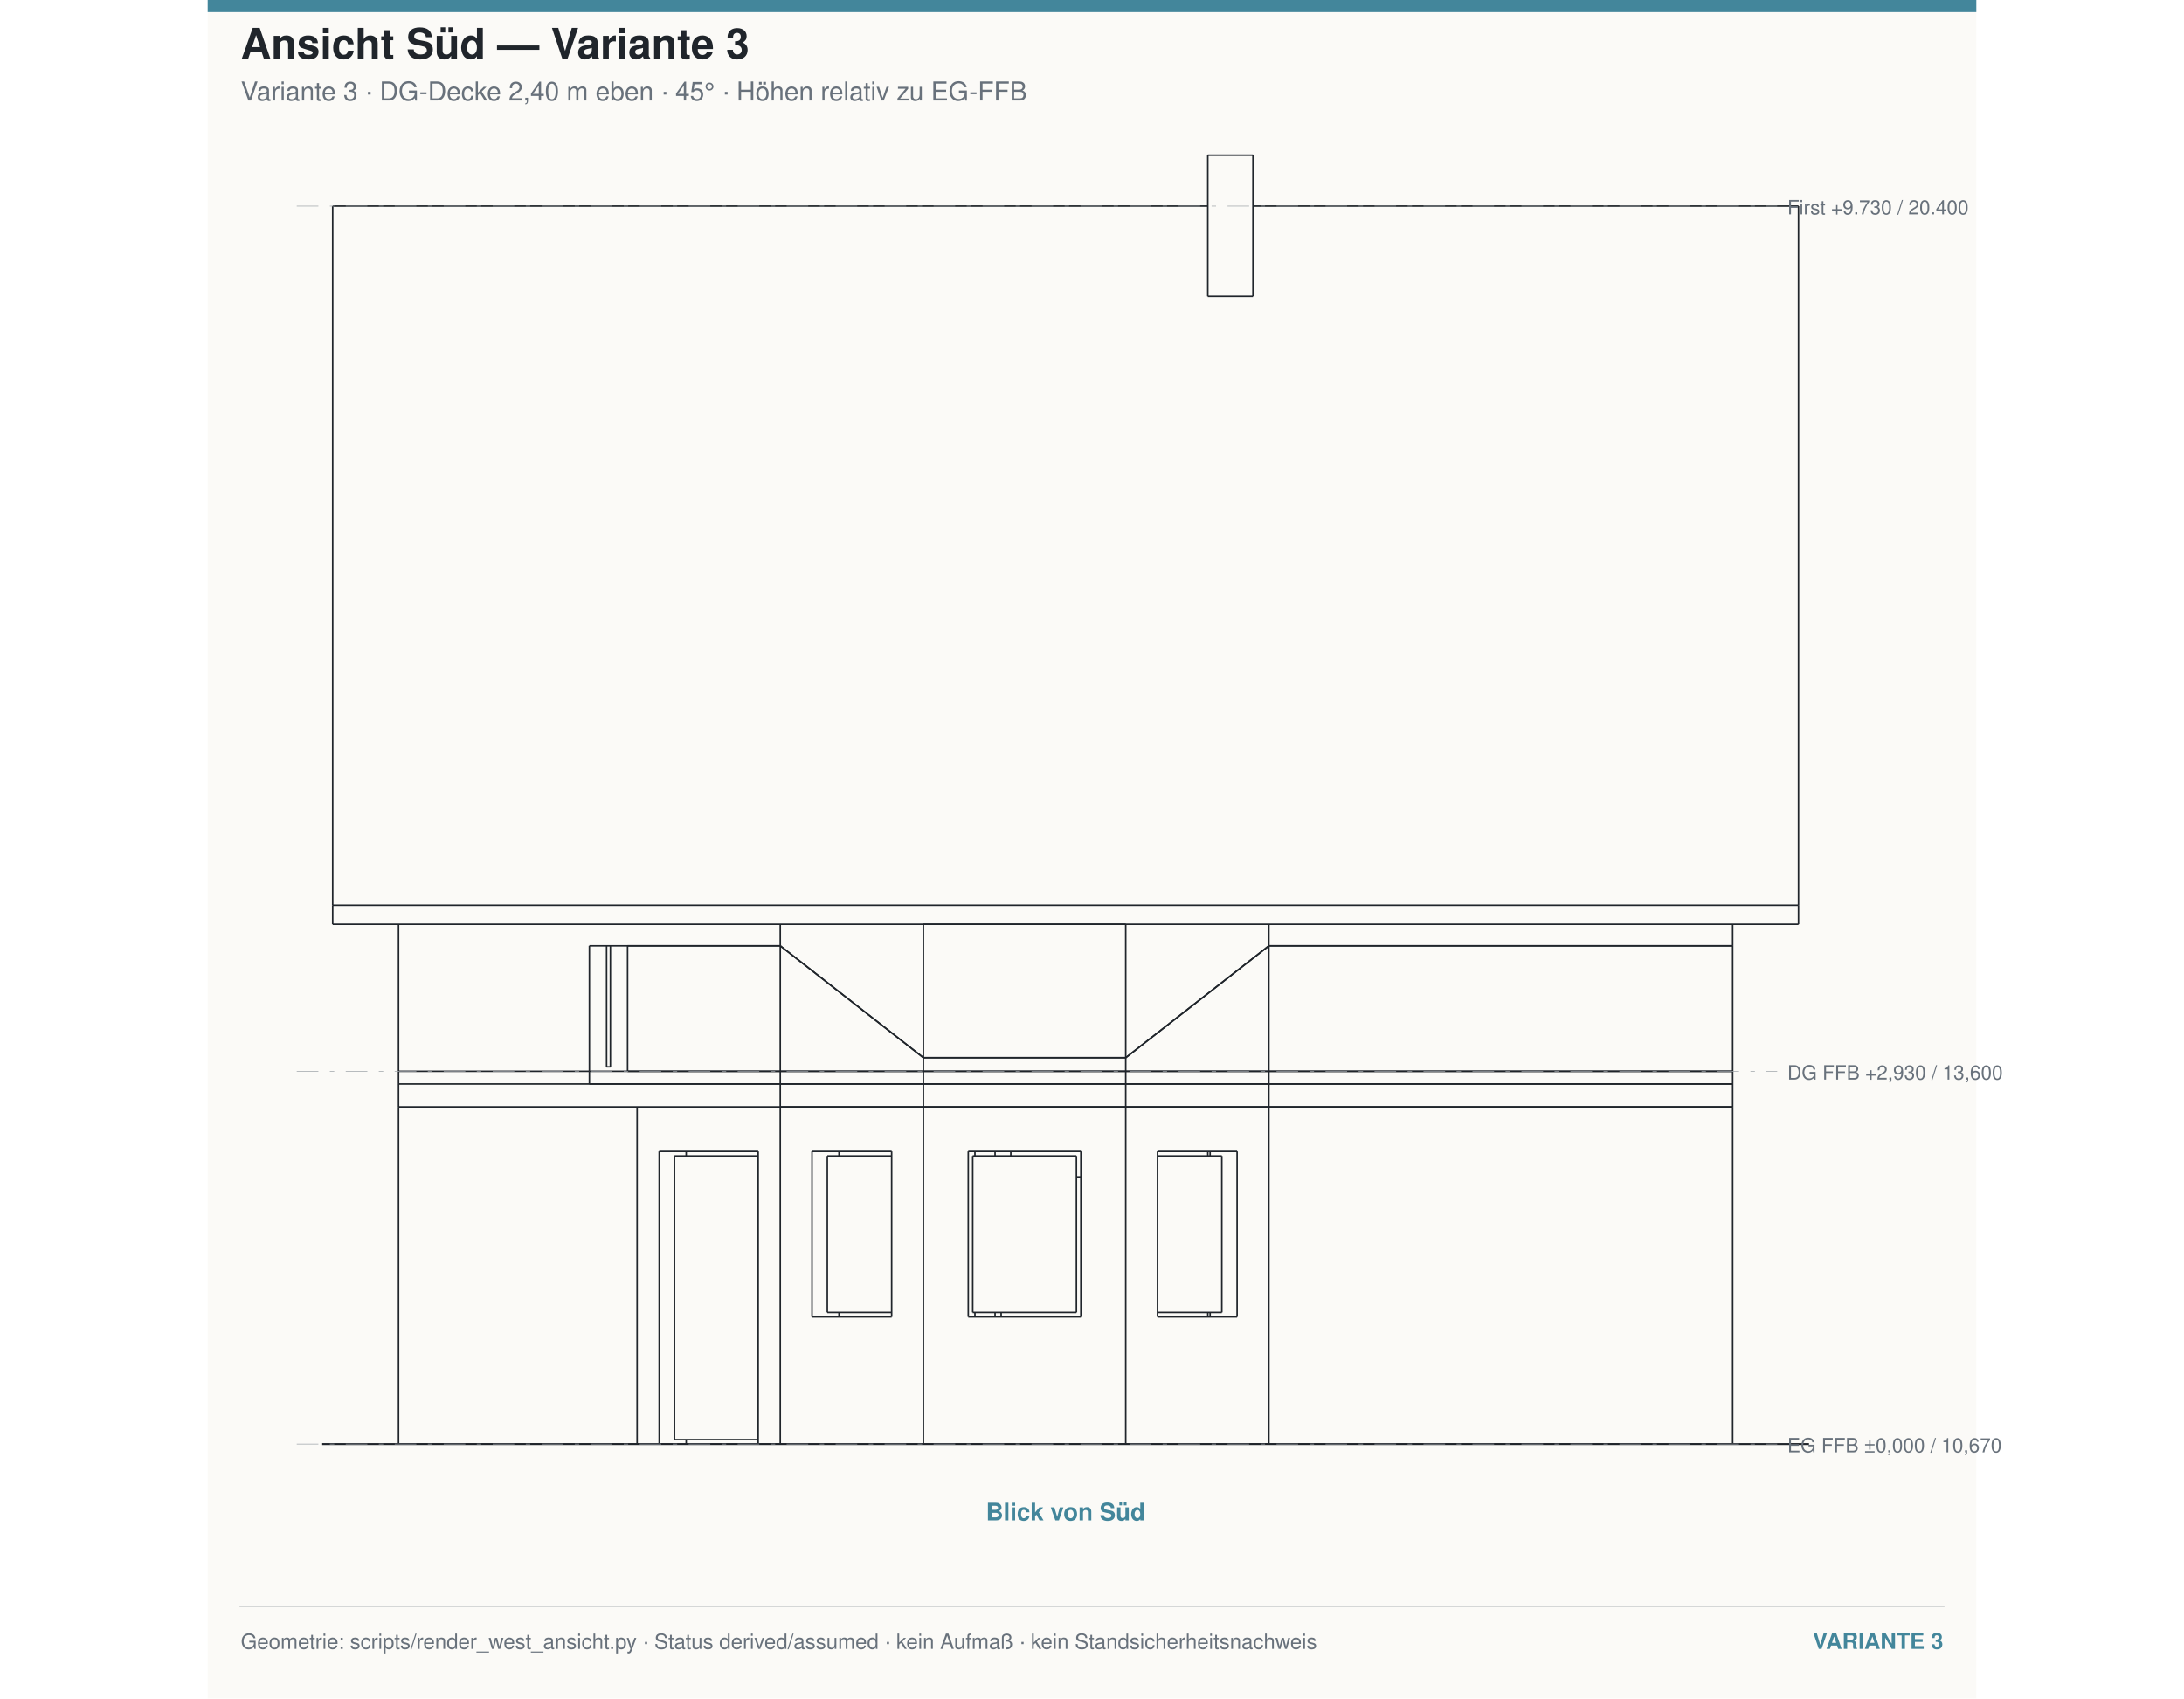
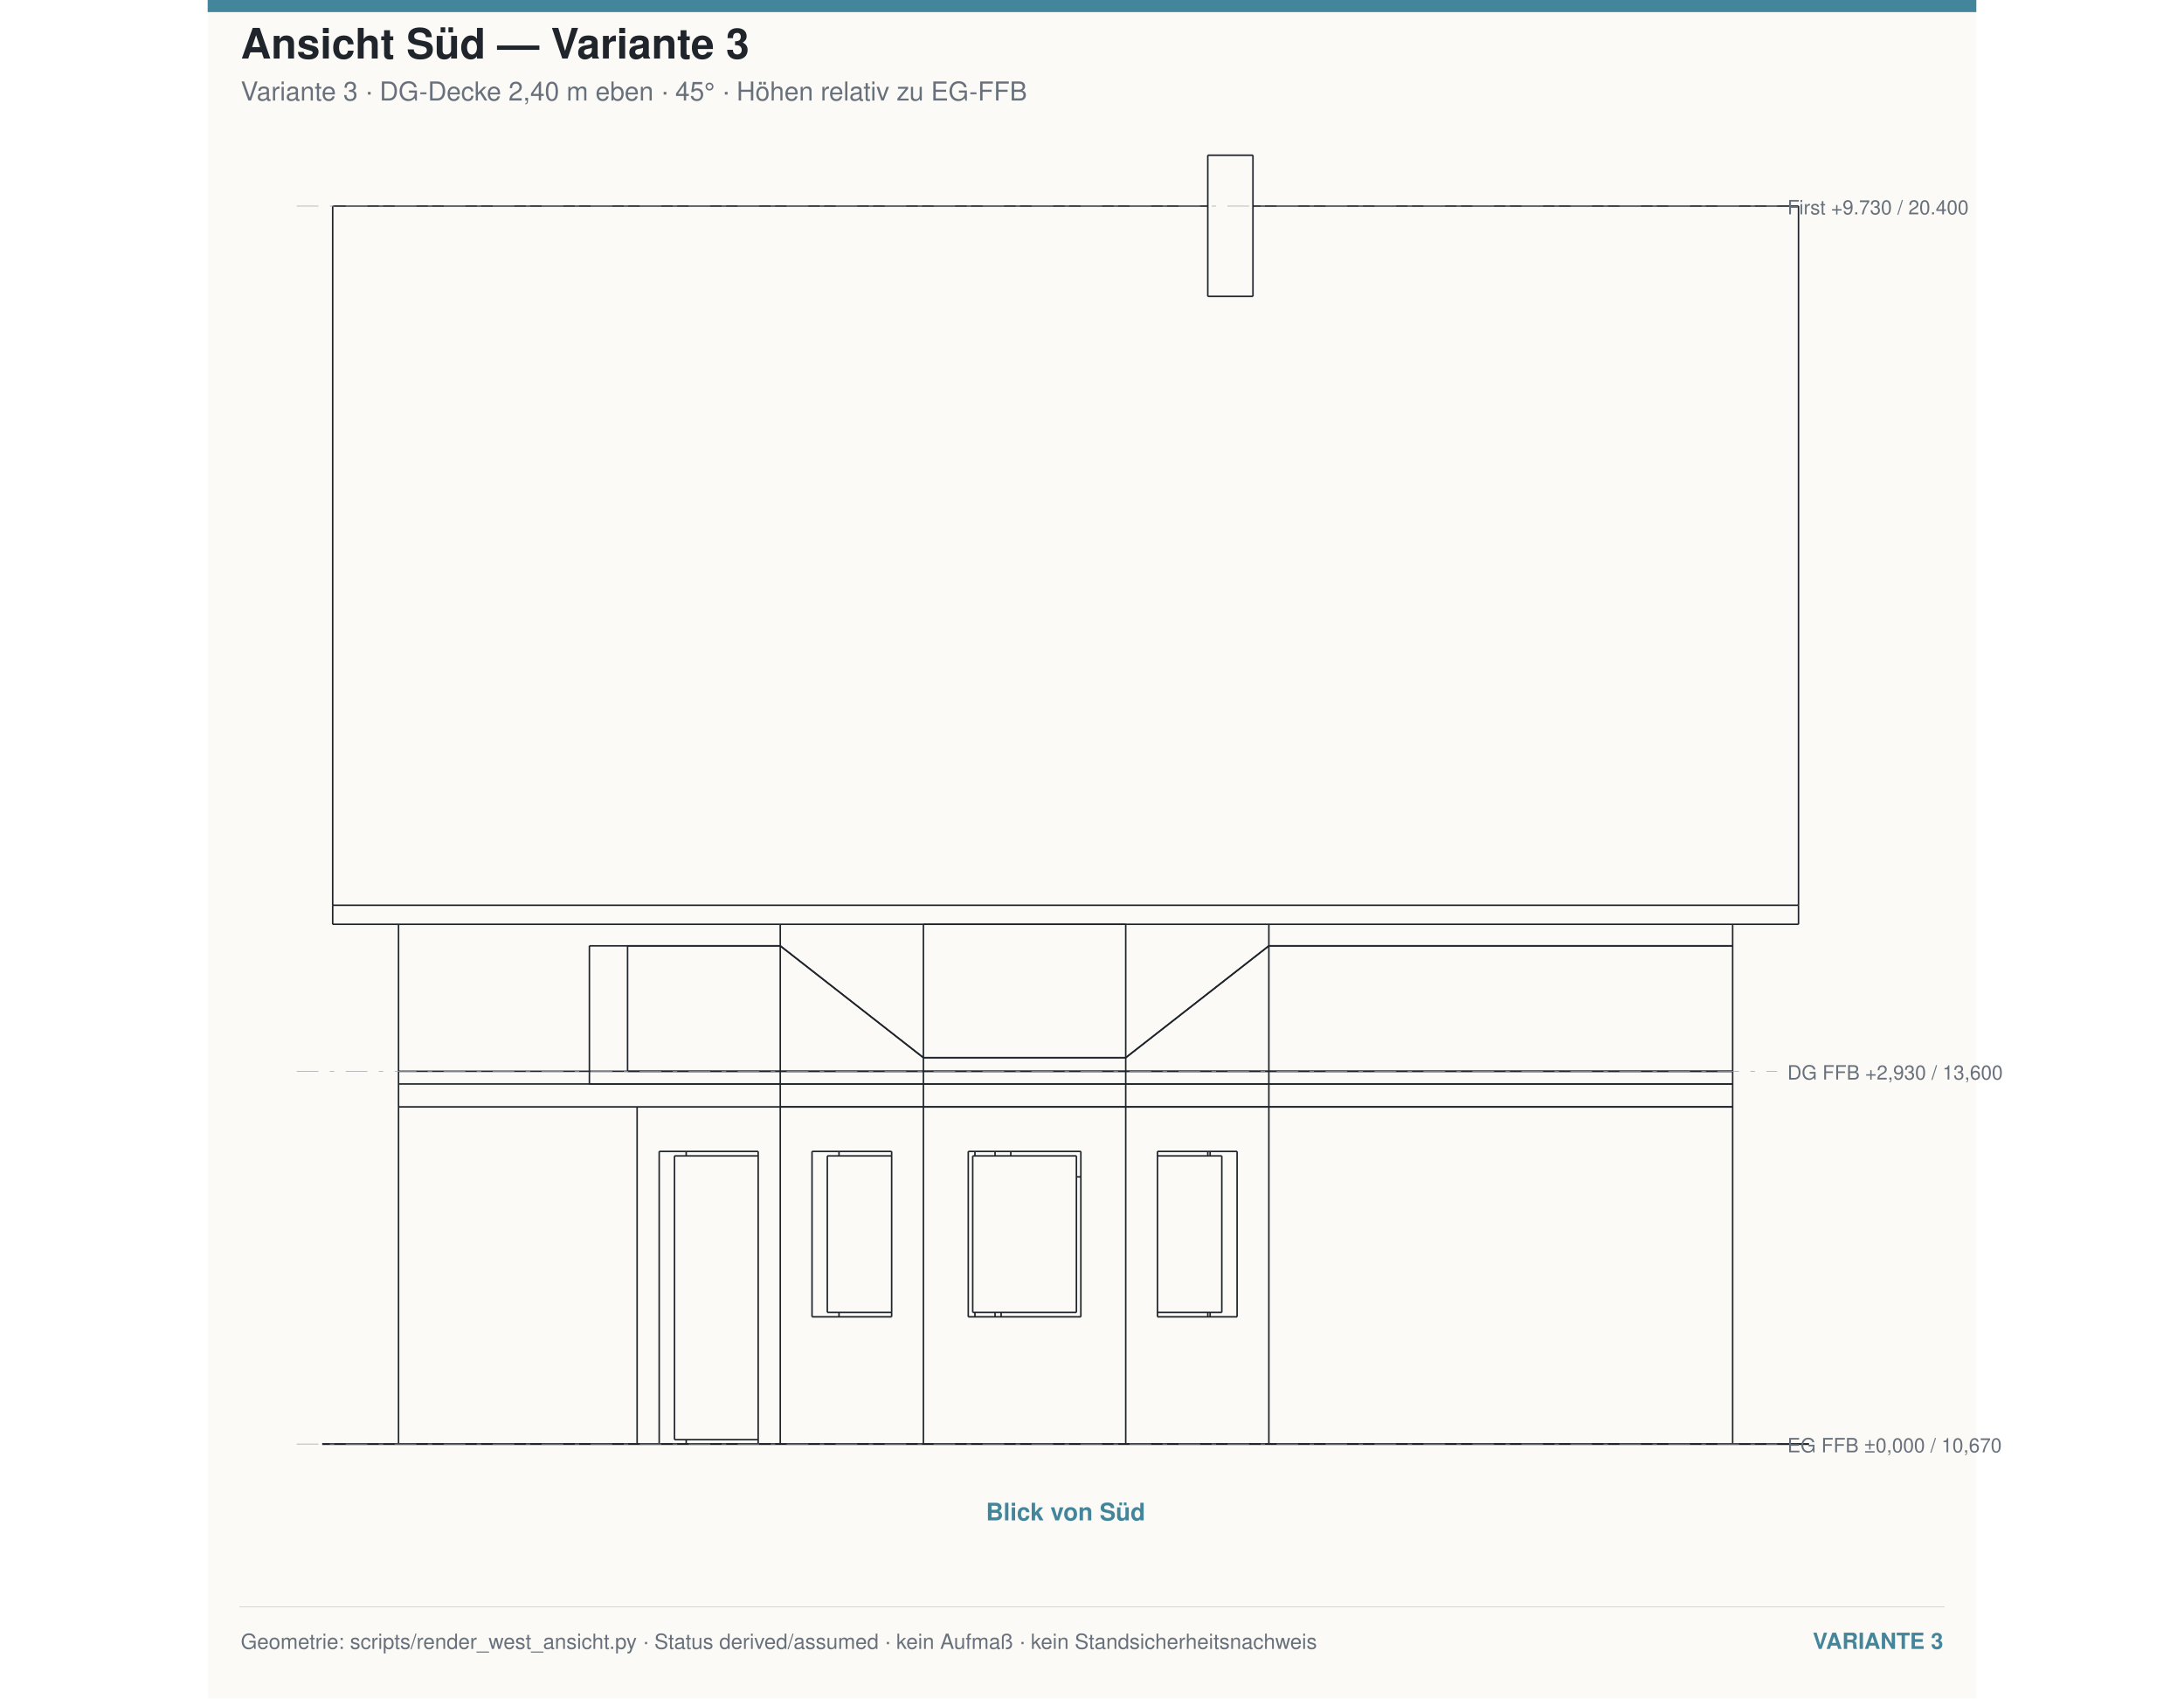
<svg xmlns="http://www.w3.org/2000/svg" width="1800" height="1400" viewBox="-1500 -11350 13900 13350">
  <rect x="-1500" y="-11350" width="13900" height="13350" fill="#fbfaf7" />
  <rect x="-1500" y="-11350" width="13900" height="95" fill="#43869b" />
  <text x="-1240.0" y="-10890.0" font-family="Helvetica,Arial,sans-serif" font-size="330" text-anchor="start" fill="#20252b" font-weight="700">Ansicht Süd — Variante 3</text>
  <text x="-1240.0" y="-10560.0" font-family="Helvetica,Arial,sans-serif" font-size="205" text-anchor="start" fill="#68717b" font-weight="400">Variante 3 · DG-Decke 2,40 m eben · 45° · Höhen relativ zu EG-FFB</text>
  <g transform="matrix(0,-1,-1,0,0,0)">
    <g fill="none" stroke="#20252b" stroke-linecap="butt" stroke-linejoin="miter" stroke-width="12" transform="scale(1, -1)">
      <path id="1" d=" M 0 0 L 2650 0 " />
      <path id="2" d=" M 0 2260.72 L 0 2826.41 " />
      <path id="3" d=" M 2650 10485 L 2650 6840 " />
      <path id="4" d=" M 2650 6840 L 2650 5715 " />
      <path id="5" d=" M 2650 5715 L 2650 4125 " />
      <path id="6" d=" M 2650 4125 L 2650 3000 " />
      <path id="7" d=" M 0 10485 L 2650 10485 " />
      <path id="8" d=" M 0 2048.59 L 0 1875 " />
      <path id="9" d=" M 0 2048.59 L 0 2260.72 " />
      <path id="10" d=" M 0 1875 L 0 0 " />
      <path id="11" d=" M 0 1875 L 2650 1875 " />
      <path id="12" d=" M 0 6840 L 2650 6840 " />
      <path id="13" d=" M 0 10485 L 0 6840 " />
      <path id="14" d=" M 0 3000 L 0 2826.41 " />
      <path id="15" d=" M 2300 2826.41 L 0 2826.41 " />
      <path id="16" d=" M 2300 2826.41 L 2300 2048.59 " />
      <path id="17" d=" M 2300 2048.59 L 0 2048.59 " />
      <path id="18" d=" M 0 6840 L 0 5715 " />
      <path id="19" d=" M 0 5715 L 2650 5715 " />
      <path id="20" d=" M 2300 6590.39 L 2300 5964.61 " />
      <path id="21" d=" M 2300 5964.61 L 1000 5964.61 " />
      <path id="22" d=" M 1000 6590.39 L 1000 5964.61 " />
      <path id="23" d=" M 2300 6590.39 L 1000 6590.39 " />
      <path id="24" d=" M 0 3000 L 2650 3000 " />
      <path id="25" d=" M 0 5715 L 0 4125 " />
      <path id="26" d=" M 0 4125 L 2650 4125 " />
      <path id="27" d=" M 2300 5362.5 L 2300 4477.5 " />
      <path id="28" d=" M 2300 4477.5 L 1000 4477.5 " />
      <path id="29" d=" M 1000 5362.5 L 1000 4477.5 " />
      <path id="30" d=" M 2300 5362.5 L 1000 5362.5 " />
      <path id="31" d=" M 0 4125 L 0 3000 " />
      <path id="32" d=" M 2300 3875.39 L 2300 3249.61 " />
      <path id="33" d=" M 2300 3249.61 L 1000 3249.61 " />
      <path id="34" d=" M 1000 3875.39 L 1000 3249.61 " />
      <path id="35" d=" M 2300 3875.39 L 1000 3875.39 " />
      <path id="36" d=" M 2300 6378.26 L 2265 6378.26 " />
      <path id="37" d=" M 1035 6378.26 L 1000 6378.26 " />
      <path id="38" d=" M 2300 3461.74 L 2265 3461.74 " />
      <path id="39" d=" M 1035 3461.74 L 1000 3461.74 " />
      <path id="40" d=" M 2300 2260.72 L 2265 2260.72 " />
      <path id="41" d=" M 35 2260.72 L 0 2260.72 " />
      <path id="42" d=" M 2265 4811.87 L 2300 4811.87 " />
      <path id="43" d=" M 1000 4688.13 L 1035 4688.13 " />
      <path id="44" d=" M 2265 4688.13 L 2300 4688.13 " />
      <path id="45" d=" M 1000 4530 L 1035 4530 " />
      <path id="46" d=" M 2265 4530 L 2300 4530 " />
      <path id="47" d=" M 1000 6360 L 1035 6360 " />
      <path id="48" d=" M 2265 6360 L 2300 6360 " />
      <path id="49" d=" M 1035 6470.19 L 2265 6470.19 " />
      <path id="50" d=" M 1035 6470.19 L 1035 5964.61 " />
      <path id="51" d=" M 2265 6470.19 L 2265 5964.61 " />
      <path id="52" d=" M 1035 5327.5 L 2265 5327.5 " />
      <path id="53" d=" M 1035 4512.5 L 2265 4512.5 " />
      <path id="54" d=" M 1035 5327.5 L 1035 4512.5 " />
      <path id="55" d=" M 2265 5327.5 L 2265 4512.5 " />
      <path id="56" d=" M 1035 3369.81 L 2265 3369.81 " />
      <path id="57" d=" M 1035 3875.39 L 1035 3369.81 " />
      <path id="58" d=" M 2265 3875.39 L 2265 3369.81 " />
      <path id="59" d=" M 35 2168.8 L 2265 2168.8 " />
      <path id="60" d=" M 35 2826.41 L 35 2168.8 " />
      <path id="61" d=" M 2265 2826.41 L 2265 2168.8 " />
      <path id="62" d=" M 1000 4735.86 L 1035 4735.86 " />
      <path id="63" d=" M 2100 5327.5 L 2100 5362.5 " />
      <path id="64" d=" M 2650 0 L 2830 0 " />
      <path id="65" d=" M 2650 10485 L 2830 10485 " />
      <path id="66" d=" M 2650 3000 L 2650 0 " />
      <path id="67" d=" M 2650 10485 L 2650 6840 " />
      <path id="68" d=" M 2650 4125 L 2650 3000 " />
      <path id="69" d=" M 2650 6840 L 2650 5715 " />
      <path id="70" d=" M 2650 5715 L 2650 4125 " />
      <path id="71" d=" M 2830 3000 L 2830 0 " />
      <path id="72" d=" M 2830 10485 L 2830 6840 " />
      <path id="73" d=" M 2830 4125 L 2830 3000 " />
      <path id="74" d=" M 2830 6840 L 2830 5715 " />
      <path id="75" d=" M 2830 5715 L 2830 4125 " />
      <path id="76" d=" M 2650 3000 L 2830 3000 " />
      <path id="77" d=" M 2650 6840 L 2830 6840 " />
      <path id="78" d=" M 2650 4125 L 2830 4125 " />
      <path id="79" d=" M 2650 5715 L 2830 5715 " />
      <path id="80" d=" M 2830 0 L 2930 0 " />
      <path id="81" d=" M 2830 10485 L 2930 10485 " />
      <path id="82" d=" M 2830 10485 L 2830 6840 " />
      <path id="83" d=" M 2830 6840 L 2830 5715 " />
      <path id="84" d=" M 2830 3000 L 2830 1500 " />
      <path id="85" d=" M 2830 5715 L 2830 4125 " />
      <path id="86" d=" M 2830 4125 L 2830 3000 " />
      <path id="87" d=" M 2930 10485 L 2930 6840 " />
      <path id="88" d=" M 2930 6840 L 2930 5715 " />
      <path id="89" d=" M 2930 3000 L 2930 1500 " />
      <path id="90" d=" M 2930 5715 L 2930 4125 " />
      <path id="91" d=" M 2930 4125 L 2930 3000 " />
      <path id="92" d=" M 2830 6840 L 2930 6840 " />
      <path id="93" d=" M 2830 1500 L 2930 1500 " />
      <path id="94" d=" M 2830 5715 L 2930 5715 " />
      <path id="95" d=" M 2830 3000 L 2930 3000 " />
      <path id="96" d=" M 2830 4125 L 2930 4125 " />
      <path id="97" d=" M 2930 3000 L 2930 1800 " />
      <path id="98" d=" M 2930 4125 L 2930 3000 " />
      <path id="99" d=" M 2930 5715 L 2930 4125 " />
      <path id="100" d=" M 2930 6840 L 2930 5715 " />
      <path id="101" d=" M 2930 10485 L 2930 6840 " />
      <path id="102" d=" M 2930 10485 L 3915.81 10485 " />
      <path id="103" d=" M 2930 1800 L 3915.81 1800 " />
      <path id="104" d=" M 3915.81 3000 L 3915.81 1800 " />
      <path id="105" d=" M 2930 3000 L 3915.81 3000 " />
      <path id="106" d=" M 3036.86 4125 L 3915.81 3000 " />
      <path id="107" d=" M 2930 4125 L 3036.86 4125 " />
      <path id="108" d=" M 3036.86 4125 L 3036.86 5715 " />
      <path id="109" d=" M 2930 5715 L 3036.86 5715 " />
      <path id="110" d=" M 3915.81 6840 L 3036.86 5715 " />
      <path id="111" d=" M 2930 6840 L 3915.81 6840 " />
      <path id="112" d=" M 3915.81 10485 L 3915.81 6840 " />
-       <path id="113" d=" M 2965 1635 L 3915.81 1635 " />
-       <path id="114" d=" M 2965 1665 L 3915.81 1665 " />
-       <path id="115" d=" M 2965 1635 L 2965 1665 " />
-       <path id="116" d=" M 3915.81 10485 L 4085 10485 " />
-       <path id="117" d=" M 3915.81 1500 L 3915.81 3000 " />
-       <path id="118" d=" M 3915.81 6840 L 3915.81 10485 " />
-       <path id="119" d=" M 3036.86 5715 L 3915.81 6840 " />
-       <path id="120" d=" M 3036.86 4125 L 3036.86 5715 " />
-       <path id="121" d=" M 3915.81 3000 L 3036.86 4125 " />
-       <path id="122" d=" M 3915.81 6840 L 4085 6840 " />
-       <path id="123" d=" M 2930 1500 L 3915.81 1500 " />
-       <path id="124" d=" M 3036.86 5715 L 4085 5715 " />
-       <path id="125" d=" M 3036.86 4125 L 4085 4125 " />
-       <path id="126" d=" M 4085 4125 L 4085 5715 " />
-       <path id="127" d=" M 3915.81 3000 L 4085 3000 " />
-       <path id="128" d=" M 2930 1500 L 2930 0 " />
-       <path id="129" d=" M 2930 0 L 4085 0 " />
-       <path id="130" d=" M 9020.65 6360 L 10130 6360 " />
-       <path id="131" d=" M 9020.65 6715 L 10130 6715 " />
-       <path id="132" d=" M 10130 6360 L 10130 6715 " />
-       <path id="133" d=" M 4085 -517.5 L 4085 11002.5 " />
-       <path id="134" d=" M 4085 -517.5 L 4235 -517.5 " />
-       <path id="135" d=" M 4235 -517.5 L 9730 -517.5 " />
-       <path id="136" d=" M 4085 11002.5 L 4235 11002.5 " />
-       <path id="137" d=" M 4235 11002.5 L 9730 11002.5 " />
-       <path id="138" d=" M 9730 -517.5 L 9730 6360 " />
-       <path id="139" d=" M 9730 6715 L 9730 11002.5 " />
-       <path id="140" d=" M 4235 -517.5 L 4235 11002.5 " />
-       <path id="141" d=" M 9020.65 6360 L 9020.65 6715 " />
+       <path id="113" d=" M 3915.81 10485 L 4085 10485 " />
+       <path id="114" d=" M 3915.81 1500 L 3915.81 3000 " />
+       <path id="115" d=" M 3915.81 6840 L 3915.81 10485 " />
+       <path id="116" d=" M 3036.86 5715 L 3915.81 6840 " />
+       <path id="117" d=" M 3036.86 4125 L 3036.86 5715 " />
+       <path id="118" d=" M 3915.81 3000 L 3036.86 4125 " />
+       <path id="119" d=" M 3915.81 6840 L 4085 6840 " />
+       <path id="120" d=" M 2930 1500 L 3915.81 1500 " />
+       <path id="121" d=" M 3036.86 5715 L 4085 5715 " />
+       <path id="122" d=" M 3036.86 4125 L 4085 4125 " />
+       <path id="123" d=" M 4085 4125 L 4085 5715 " />
+       <path id="124" d=" M 3915.81 3000 L 4085 3000 " />
+       <path id="125" d=" M 2930 1500 L 2930 0 " />
+       <path id="126" d=" M 2930 0 L 4085 0 " />
+       <path id="127" d=" M 9020.65 6360 L 10130 6360 " />
+       <path id="128" d=" M 9020.65 6715 L 10130 6715 " />
+       <path id="129" d=" M 10130 6360 L 10130 6715 " />
+       <path id="130" d=" M 4085 -517.5 L 4085 11002.5 " />
+       <path id="131" d=" M 4085 -517.5 L 4235 -517.5 " />
+       <path id="132" d=" M 4235 -517.5 L 9730 -517.5 " />
+       <path id="133" d=" M 4085 11002.5 L 4235 11002.5 " />
+       <path id="134" d=" M 4235 11002.5 L 9730 11002.5 " />
+       <path id="135" d=" M 9730 -517.5 L 9730 6360 " />
+       <path id="136" d=" M 9730 6715 L 9730 11002.5 " />
+       <path id="137" d=" M 4235 -517.5 L 4235 11002.5 " />
+       <path id="138" d=" M 9020.65 6360 L 9020.65 6715 " />
    </g>
  </g>
  <line x1="-600.0" y1="0.0" x2="11085.0" y2="0.0" stroke="#20252b" stroke-width="15" />
  <line x1="-800.0" y1="0.0" x2="10835.0" y2="0.0" stroke="#9da3a8" stroke-width="5" stroke-dasharray="170,90,35,90" />
  <text x="10915.0" y="65.0" font-family="Helvetica,Arial,sans-serif" font-size="155" text-anchor="start" fill="#68717b" font-weight="400">EG FFB ±0,000 / 10,670</text>
  <line x1="-800.0" y1="-2930.0" x2="10835.0" y2="-2930.0" stroke="#9da3a8" stroke-width="5" stroke-dasharray="170,90,35,90" />
  <text x="10915.0" y="-2865.0" font-family="Helvetica,Arial,sans-serif" font-size="155" text-anchor="start" fill="#68717b" font-weight="400">DG FFB +2,930 / 13,600</text>
  <line x1="-800.0" y1="-9730.0" x2="10835.0" y2="-9730.0" stroke="#9da3a8" stroke-width="5" stroke-dasharray="170,90,35,90" />
  <text x="10915.0" y="-9665.0" font-family="Helvetica,Arial,sans-serif" font-size="155" text-anchor="start" fill="#68717b" font-weight="400">First +9.730 / 20.400</text>
  <text x="5242.5" y="600.0" font-family="Helvetica,Arial,sans-serif" font-size="190" text-anchor="middle" fill="#43869b" font-weight="700">Blick von Süd</text>
  <line x1="-1250.0" y1="1280.0" x2="12150.0" y2="1280.0" stroke="#c7c9cb" stroke-width="5" />
  <text x="-1240.0" y="1610.0" font-family="Helvetica,Arial,sans-serif" font-size="165" text-anchor="start" fill="#68717b" font-weight="400">Geometrie: scripts/render_west_ansicht.py · Status derived/assumed · kein Aufmaß · kein Standsicherheitsnachweis</text>
  <text x="12140.0" y="1610.0" font-family="Helvetica,Arial,sans-serif" font-size="175" text-anchor="end" fill="#43869b" font-weight="700">VARIANTE 3</text>
</svg>
